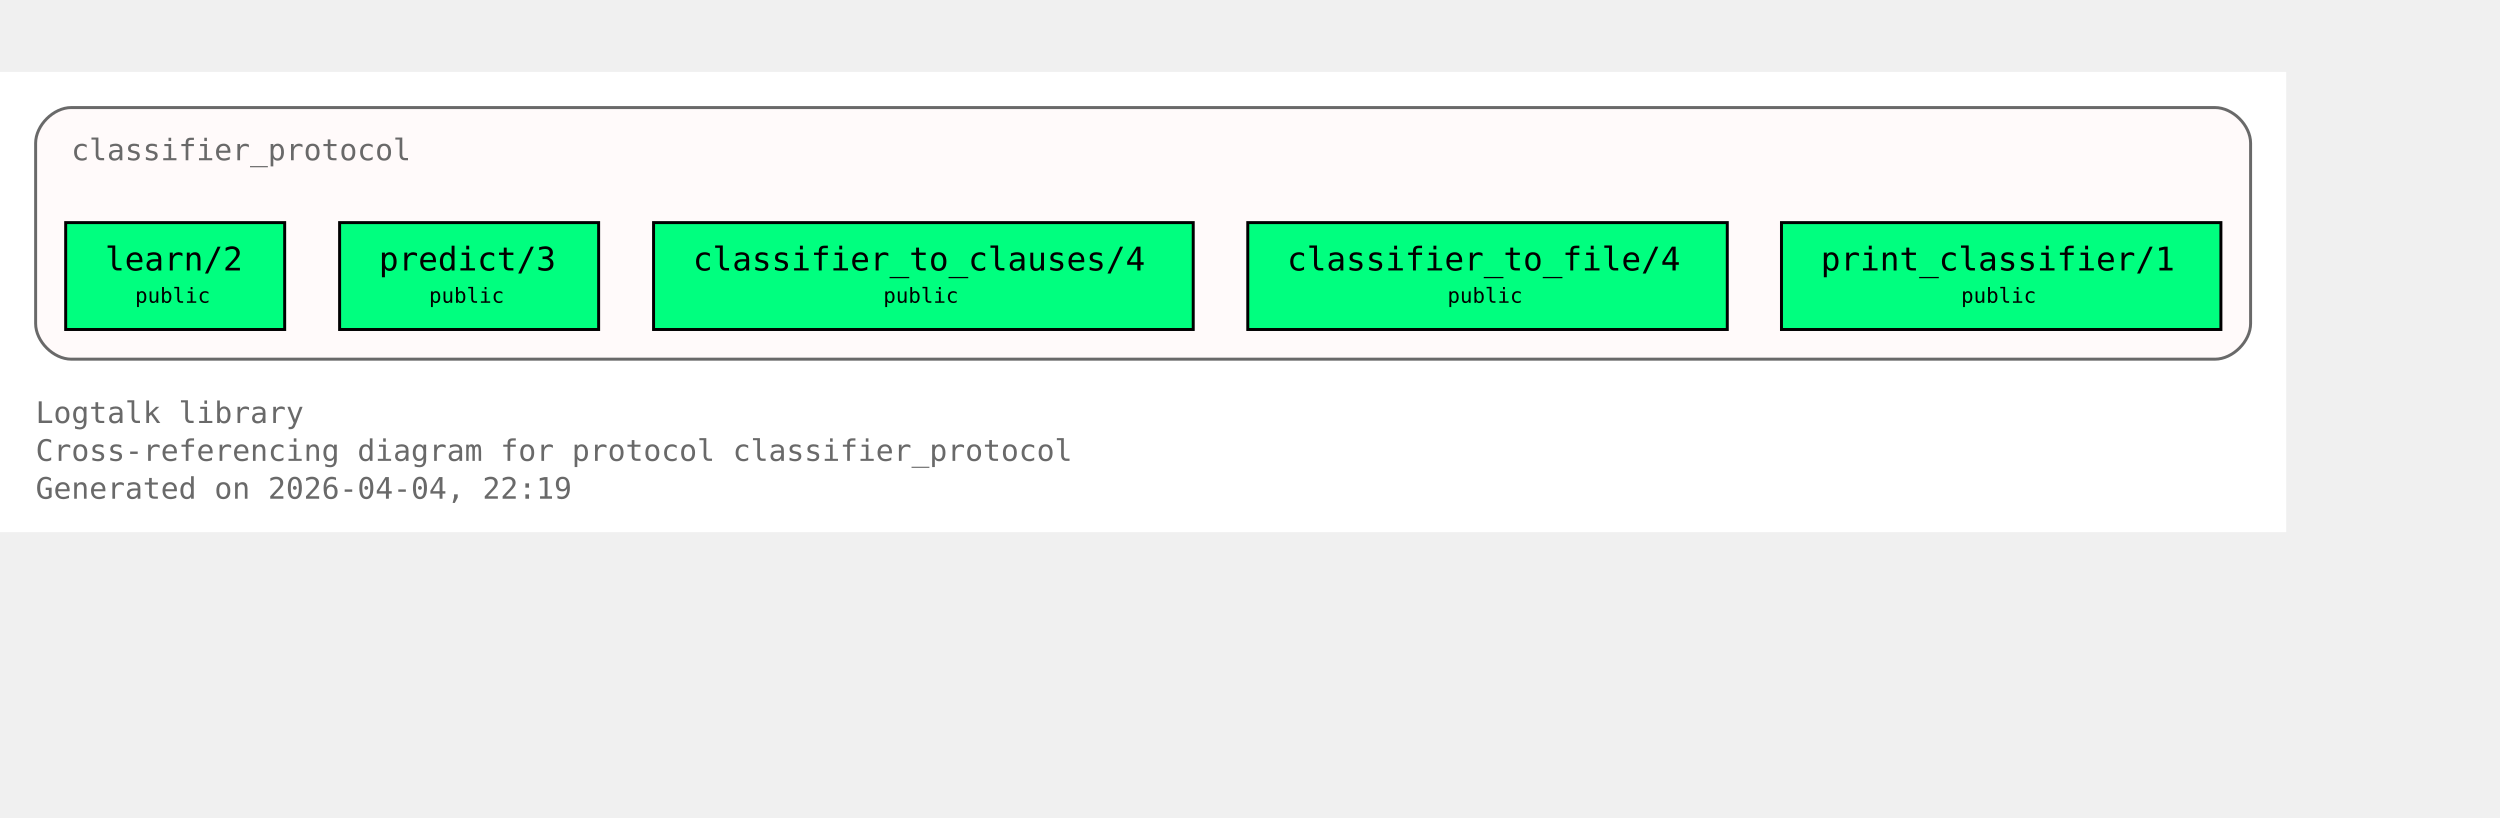
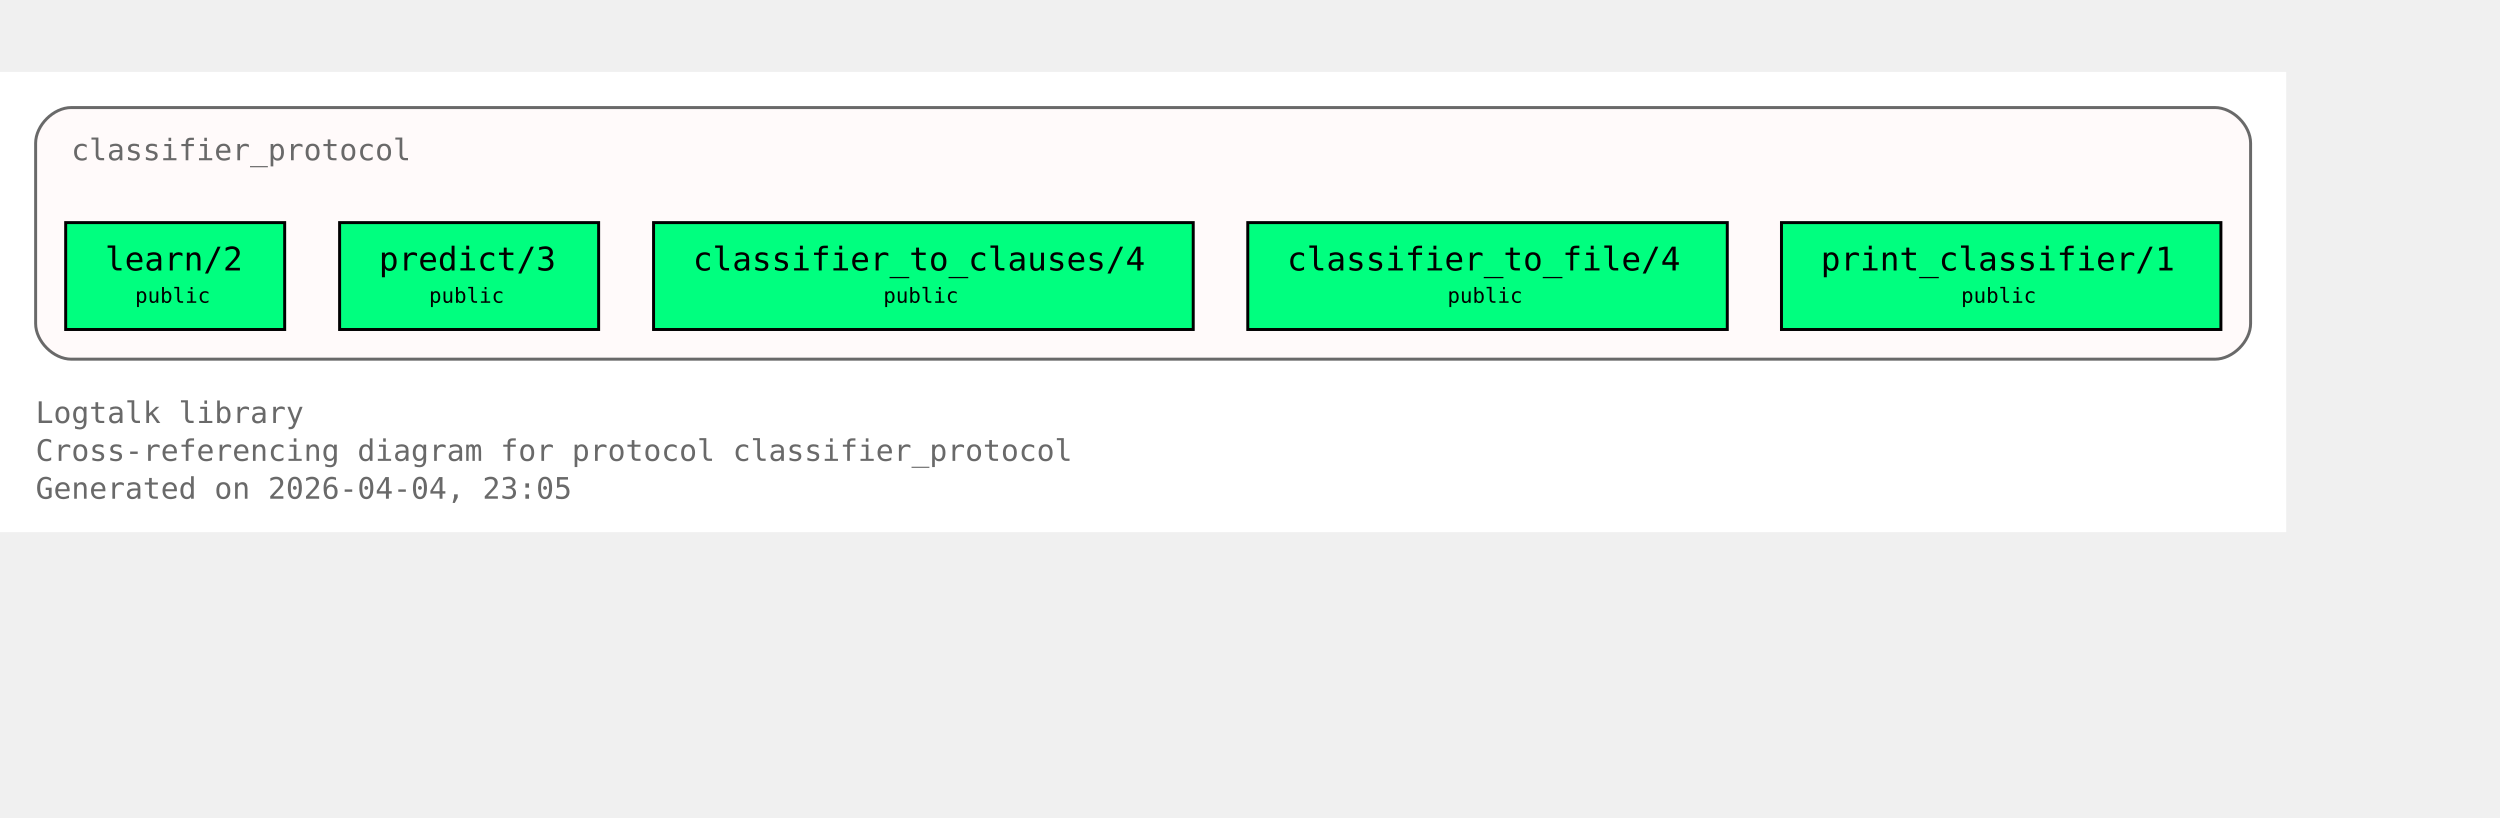
<svg xmlns="http://www.w3.org/2000/svg" xmlns:xlink="http://www.w3.org/1999/xlink" width="914pt" height="299pt" viewBox="72.00 72.00 842.00 227.00">
  <g id="graph0" class="graph" transform="scale(1 1) rotate(0) translate(76 223)">
    <polygon fill="white" stroke="none" points="-4,4 -4,-151 766,-151 766,4 -4,4" />
    <text xml:space="preserve" text-anchor="start" x="8" y="-32.75" font-family="Monospace" font-size="10.00" fill="dimgray">Logtalk library</text>
    <text xml:space="preserve" text-anchor="start" x="8" y="-20" font-family="Monospace" font-size="10.00" fill="dimgray">Cross-referencing diagram for protocol classifier_protocol</text>
-     <text xml:space="preserve" text-anchor="start" x="8" y="-7.25" font-family="Monospace" font-size="10.00" fill="dimgray">Generated on 2026-04-04, 22:19</text>
+     <text xml:space="preserve" text-anchor="start" x="8" y="-7.25" font-family="Monospace" font-size="10.00" fill="dimgray">Generated on 2026-04-04, 23:05</text>
    <g id="clust1" class="cluster">
      <g id="a_clust1">
        <a xlink:title="classifier_protocol">
          <path fill="snow" stroke="dimgray" d="M20,-54.25C20,-54.25 742,-54.25 742,-54.25 748,-54.25 754,-60.25 754,-66.25 754,-66.25 754,-127 754,-127 754,-133 748,-139 742,-139 742,-139 20,-139 20,-139 14,-139 8,-133 8,-127 8,-127 8,-66.25 8,-66.25 8,-60.25 14,-54.25 20,-54.25" />
          <g id="a_clust1_0">
-             <a xlink:href="https://github.com/LogtalkDotOrg/logtalk3/tree/1069342e9a3799bd67fa2c0d8afb67aea6e9b05c/library/classifier_protocols/classifier_protocol.lgt#L22" xlink:title="https://github.com/LogtalkDotOrg/logtalk3/tree/1069342e9a3799bd67fa2c0d8afb67aea6e9b05c/library/classifier_protocols/classifier_protocol.lgt#L22">
+             <a xlink:href="https://github.com/LogtalkDotOrg/logtalk3/tree/b5f25a551f3a78aaa655fc744a0a3e2433d94aed/library/classifier_protocols/classifier_protocol.lgt#L22" xlink:title="https://github.com/LogtalkDotOrg/logtalk3/tree/b5f25a551f3a78aaa655fc744a0a3e2433d94aed/library/classifier_protocols/classifier_protocol.lgt#L22">
              <text xml:space="preserve" text-anchor="start" x="20" y="-121.25" font-family="Monospace" font-size="10.00" fill="dimgray">classifier_protocol</text>
            </a>
          </g>
        </a>
      </g>
    </g>
    <g id="node1" class="node">
      <polygon fill="springgreen" stroke="black" points="91.88,-100.25 18.12,-100.25 18.12,-64.25 91.88,-64.25 91.88,-100.25" />
      <text xml:space="preserve" text-anchor="start" x="26.12" y="-84.5" font-family="Monospace" font-size="9.00"> </text>
      <g id="a_node1_1">
-         <a xlink:href="https://github.com/LogtalkDotOrg/logtalk3/tree/1069342e9a3799bd67fa2c0d8afb67aea6e9b05c/library/classifier_protocols/classifier_protocol.lgt#L32" xlink:title="https://github.com/LogtalkDotOrg/logtalk3/tree/1069342e9a3799bd67fa2c0d8afb67aea6e9b05c/library/classifier_protocols/classifier_protocol.lgt#L32">
+         <a xlink:href="https://github.com/LogtalkDotOrg/logtalk3/tree/b5f25a551f3a78aaa655fc744a0a3e2433d94aed/library/classifier_protocols/classifier_protocol.lgt#L32" xlink:title="https://github.com/LogtalkDotOrg/logtalk3/tree/b5f25a551f3a78aaa655fc744a0a3e2433d94aed/library/classifier_protocols/classifier_protocol.lgt#L32">
          <text xml:space="preserve" text-anchor="start" x="31.38" y="-84.12" font-family="Monospace" font-size="11.00">learn/2</text>
        </a>
      </g>
      <text xml:space="preserve" text-anchor="start" x="78.62" y="-84.5" font-family="Monospace" font-size="9.00"> </text>
      <text xml:space="preserve" text-anchor="start" x="26.12" y="-72.12" font-family="Monospace" font-size="9.00"> </text>
      <text xml:space="preserve" text-anchor="start" x="41.5" y="-73.25" font-family="Monospace" font-size="7.00">public</text>
      <text xml:space="preserve" text-anchor="start" x="78.62" y="-72.12" font-family="Monospace" font-size="9.00"> </text>
    </g>
    <g id="node2" class="node">
      <polygon fill="springgreen" stroke="black" points="197.62,-100.25 110.38,-100.25 110.38,-64.25 197.62,-64.25 197.62,-100.25" />
      <text xml:space="preserve" text-anchor="start" x="118.38" y="-84.5" font-family="Monospace" font-size="9.00"> </text>
      <g id="a_node2_2">
-         <a xlink:href="https://github.com/LogtalkDotOrg/logtalk3/tree/1069342e9a3799bd67fa2c0d8afb67aea6e9b05c/library/classifier_protocols/classifier_protocol.lgt#L39" xlink:title="https://github.com/LogtalkDotOrg/logtalk3/tree/1069342e9a3799bd67fa2c0d8afb67aea6e9b05c/library/classifier_protocols/classifier_protocol.lgt#L39">
+         <a xlink:href="https://github.com/LogtalkDotOrg/logtalk3/tree/b5f25a551f3a78aaa655fc744a0a3e2433d94aed/library/classifier_protocols/classifier_protocol.lgt#L39" xlink:title="https://github.com/LogtalkDotOrg/logtalk3/tree/b5f25a551f3a78aaa655fc744a0a3e2433d94aed/library/classifier_protocols/classifier_protocol.lgt#L39">
          <text xml:space="preserve" text-anchor="start" x="123.62" y="-84.12" font-family="Monospace" font-size="11.00">predict/3</text>
        </a>
      </g>
      <text xml:space="preserve" text-anchor="start" x="184.38" y="-84.5" font-family="Monospace" font-size="9.00"> </text>
      <text xml:space="preserve" text-anchor="start" x="118.38" y="-72.12" font-family="Monospace" font-size="9.00"> </text>
      <text xml:space="preserve" text-anchor="start" x="140.5" y="-73.25" font-family="Monospace" font-size="7.00">public</text>
      <text xml:space="preserve" text-anchor="start" x="184.38" y="-72.12" font-family="Monospace" font-size="9.00"> </text>
    </g>
    <g id="node3" class="node">
      <polygon fill="springgreen" stroke="black" points="397.88,-100.25 216.12,-100.25 216.12,-64.25 397.88,-64.25 397.88,-100.25" />
      <text xml:space="preserve" text-anchor="start" x="224.12" y="-84.5" font-family="Monospace" font-size="9.00"> </text>
      <g id="a_node3_3">
-         <a xlink:href="https://github.com/LogtalkDotOrg/logtalk3/tree/1069342e9a3799bd67fa2c0d8afb67aea6e9b05c/library/classifier_protocols/classifier_protocol.lgt#L46" xlink:title="https://github.com/LogtalkDotOrg/logtalk3/tree/1069342e9a3799bd67fa2c0d8afb67aea6e9b05c/library/classifier_protocols/classifier_protocol.lgt#L46">
+         <a xlink:href="https://github.com/LogtalkDotOrg/logtalk3/tree/b5f25a551f3a78aaa655fc744a0a3e2433d94aed/library/classifier_protocols/classifier_protocol.lgt#L46" xlink:title="https://github.com/LogtalkDotOrg/logtalk3/tree/b5f25a551f3a78aaa655fc744a0a3e2433d94aed/library/classifier_protocols/classifier_protocol.lgt#L46">
          <text xml:space="preserve" text-anchor="start" x="229.38" y="-84.12" font-family="Monospace" font-size="11.00">classifier_to_clauses/4</text>
        </a>
      </g>
      <text xml:space="preserve" text-anchor="start" x="384.62" y="-84.5" font-family="Monospace" font-size="9.00"> </text>
      <text xml:space="preserve" text-anchor="start" x="224.12" y="-72.12" font-family="Monospace" font-size="9.00"> </text>
      <text xml:space="preserve" text-anchor="start" x="293.5" y="-73.25" font-family="Monospace" font-size="7.00">public</text>
      <text xml:space="preserve" text-anchor="start" x="384.62" y="-72.12" font-family="Monospace" font-size="9.00"> </text>
    </g>
    <g id="node4" class="node">
      <polygon fill="springgreen" stroke="black" points="577.75,-100.25 416.25,-100.25 416.25,-64.25 577.75,-64.25 577.75,-100.25" />
      <text xml:space="preserve" text-anchor="start" x="424.25" y="-84.5" font-family="Monospace" font-size="9.00"> </text>
      <g id="a_node4_4">
-         <a xlink:href="https://github.com/LogtalkDotOrg/logtalk3/tree/1069342e9a3799bd67fa2c0d8afb67aea6e9b05c/library/classifier_protocols/classifier_protocol.lgt#L53" xlink:title="https://github.com/LogtalkDotOrg/logtalk3/tree/1069342e9a3799bd67fa2c0d8afb67aea6e9b05c/library/classifier_protocols/classifier_protocol.lgt#L53">
+         <a xlink:href="https://github.com/LogtalkDotOrg/logtalk3/tree/b5f25a551f3a78aaa655fc744a0a3e2433d94aed/library/classifier_protocols/classifier_protocol.lgt#L53" xlink:title="https://github.com/LogtalkDotOrg/logtalk3/tree/b5f25a551f3a78aaa655fc744a0a3e2433d94aed/library/classifier_protocols/classifier_protocol.lgt#L53">
          <text xml:space="preserve" text-anchor="start" x="429.5" y="-84.12" font-family="Monospace" font-size="11.00">classifier_to_file/4</text>
        </a>
      </g>
      <text xml:space="preserve" text-anchor="start" x="564.5" y="-84.5" font-family="Monospace" font-size="9.00"> </text>
      <text xml:space="preserve" text-anchor="start" x="424.25" y="-72.12" font-family="Monospace" font-size="9.00"> </text>
      <text xml:space="preserve" text-anchor="start" x="483.5" y="-73.25" font-family="Monospace" font-size="7.00">public</text>
      <text xml:space="preserve" text-anchor="start" x="564.5" y="-72.12" font-family="Monospace" font-size="9.00"> </text>
    </g>
    <g id="node5" class="node">
      <polygon fill="springgreen" stroke="black" points="744,-100.25 596,-100.25 596,-64.25 744,-64.25 744,-100.25" />
      <text xml:space="preserve" text-anchor="start" x="604" y="-84.5" font-family="Monospace" font-size="9.00"> </text>
      <g id="a_node5_5">
-         <a xlink:href="https://github.com/LogtalkDotOrg/logtalk3/tree/1069342e9a3799bd67fa2c0d8afb67aea6e9b05c/library/classifier_protocols/classifier_protocol.lgt#L60" xlink:title="https://github.com/LogtalkDotOrg/logtalk3/tree/1069342e9a3799bd67fa2c0d8afb67aea6e9b05c/library/classifier_protocols/classifier_protocol.lgt#L60">
+         <a xlink:href="https://github.com/LogtalkDotOrg/logtalk3/tree/b5f25a551f3a78aaa655fc744a0a3e2433d94aed/library/classifier_protocols/classifier_protocol.lgt#L60" xlink:title="https://github.com/LogtalkDotOrg/logtalk3/tree/b5f25a551f3a78aaa655fc744a0a3e2433d94aed/library/classifier_protocols/classifier_protocol.lgt#L60">
          <text xml:space="preserve" text-anchor="start" x="609.25" y="-84.12" font-family="Monospace" font-size="11.00">print_classifier/1</text>
        </a>
      </g>
      <text xml:space="preserve" text-anchor="start" x="730.75" y="-84.5" font-family="Monospace" font-size="9.00"> </text>
      <text xml:space="preserve" text-anchor="start" x="604" y="-72.12" font-family="Monospace" font-size="9.00"> </text>
      <text xml:space="preserve" text-anchor="start" x="656.5" y="-73.25" font-family="Monospace" font-size="7.00">public</text>
      <text xml:space="preserve" text-anchor="start" x="730.75" y="-72.12" font-family="Monospace" font-size="9.00"> </text>
    </g>
  </g>
</svg>
